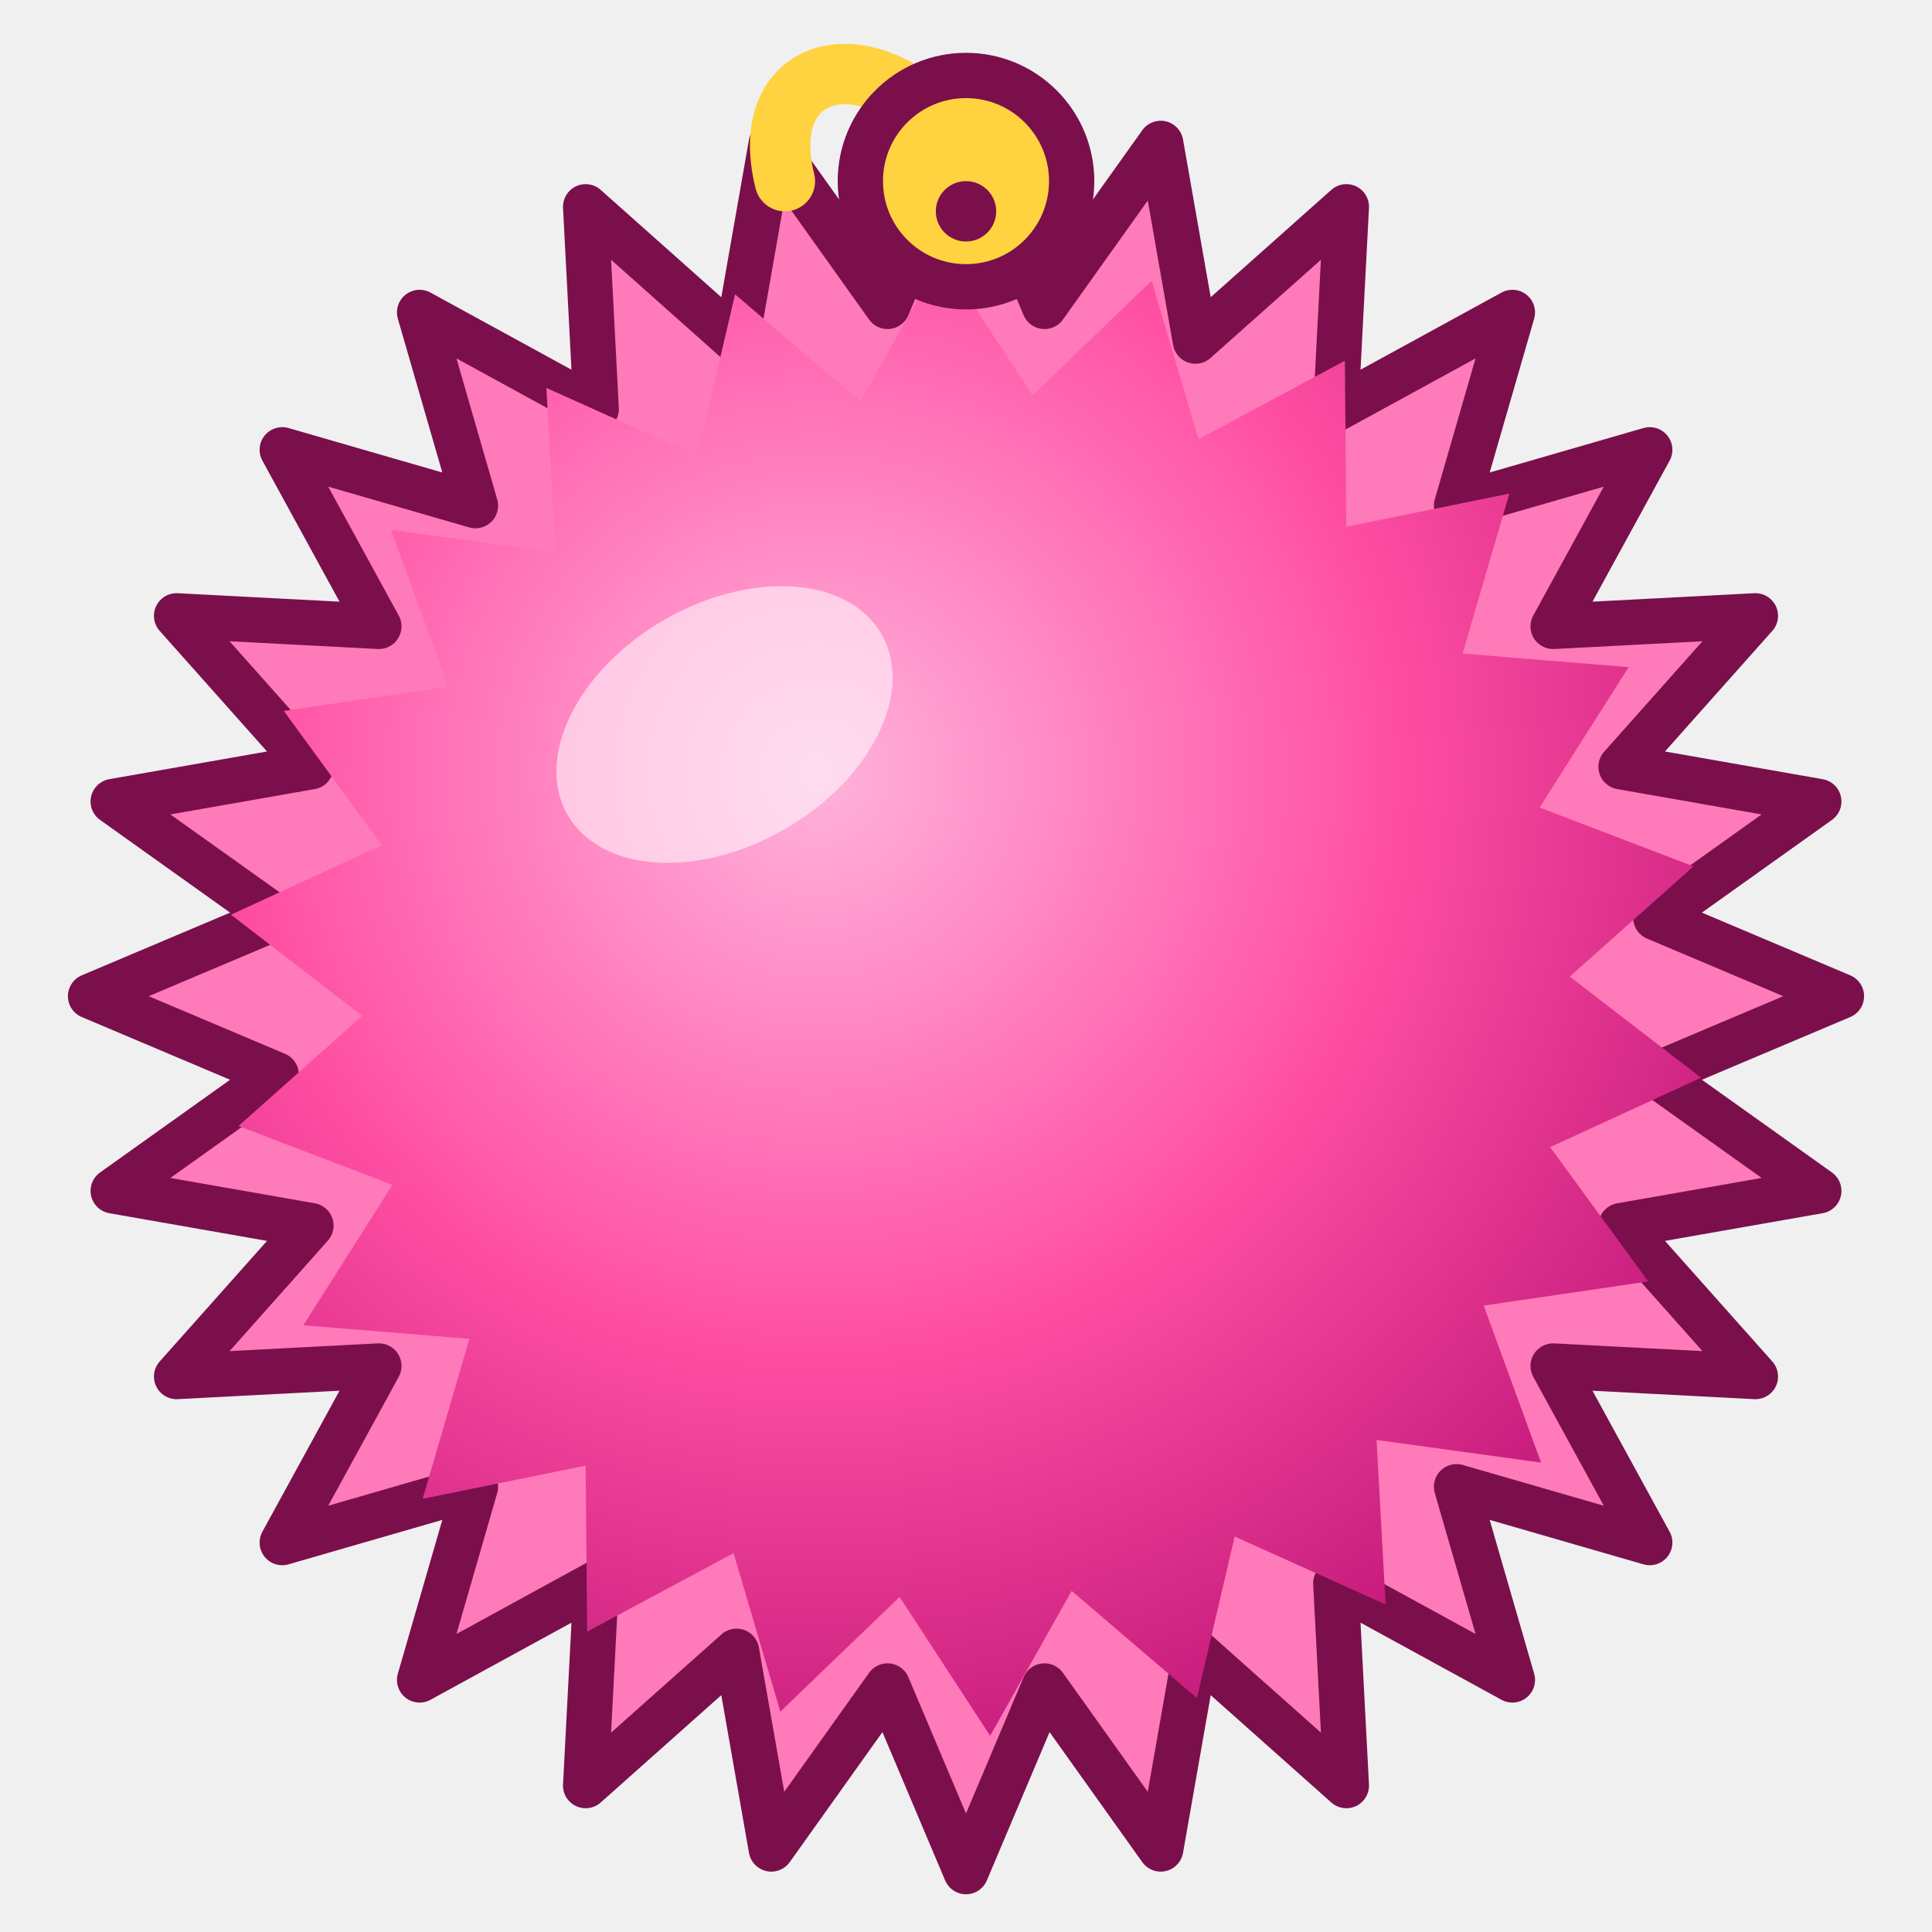
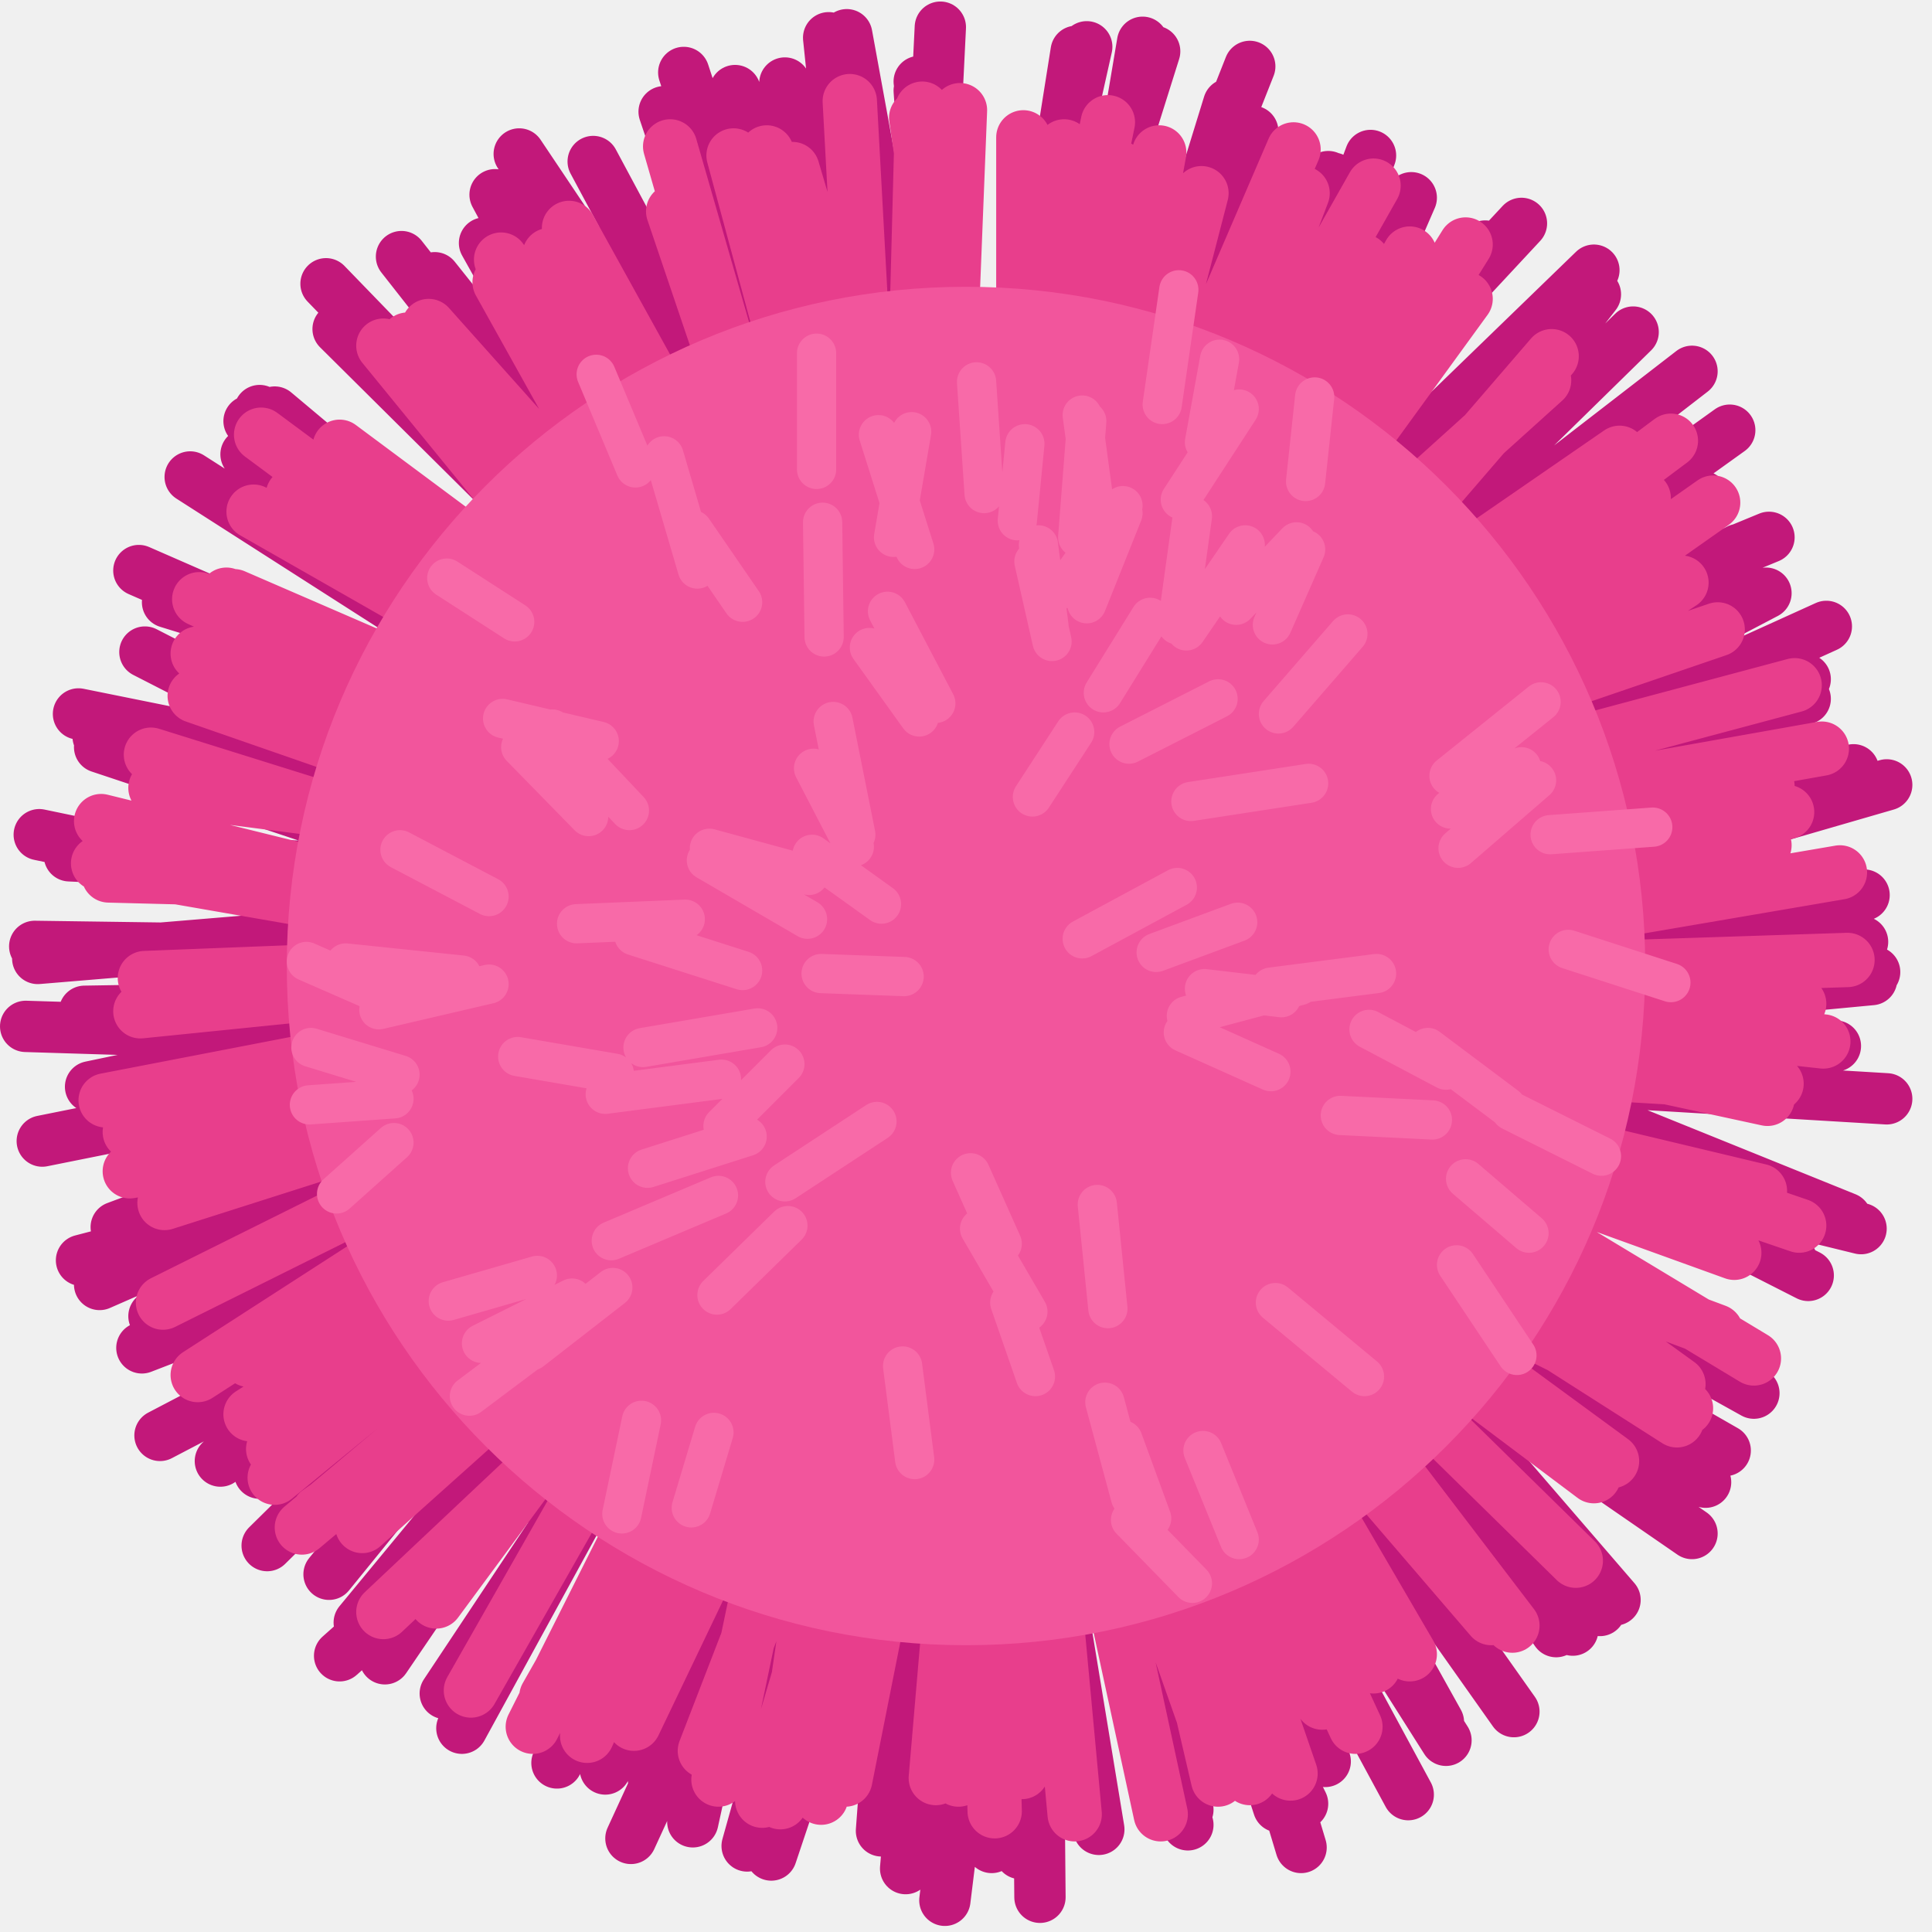
<svg xmlns="http://www.w3.org/2000/svg" viewBox="0 0 128 128" role="img" aria-label="Fuzzball logo">
-   <defs>
-     <radialGradient id="g" cx="40%" cy="35%" r="70%">
-       <stop offset="0" stop-color="#ffb3dc" />
-       <stop offset=".55" stop-color="#ff4fa3" />
-       <stop offset="1" stop-color="#c2187a" />
-     </radialGradient>
-   </defs>
-   <path d="M122.0,66.0 L109.7,71.2 L120.5,78.9 L107.4,81.2 L116.3,91.2 L102.9,90.5 L109.3,102.2 L96.5,98.5 L100.2,111.3 L88.5,104.9 L89.2,118.3 L79.2,109.4 L76.9,122.5 L69.2,111.7 L64.0,124.0 L58.8,111.7 L51.1,122.5 L48.8,109.4 L38.8,118.3 L39.5,104.9 L27.8,111.3 L31.5,98.5 L18.7,102.2 L25.1,90.5 L11.7,91.2 L20.6,81.2 L7.5,78.9 L18.3,71.2 L6.0,66.0 L18.3,60.8 L7.5,53.1 L20.6,50.8 L11.7,40.8 L25.1,41.5 L18.7,29.8 L31.5,33.5 L27.8,20.7 L39.5,27.1 L38.8,13.7 L48.8,22.6 L51.1,9.5 L58.8,20.3 L64.0,8.0 L69.2,20.3 L76.9,9.5 L79.2,22.6 L89.2,13.7 L88.5,27.1 L100.2,20.7 L96.5,33.5 L109.3,29.8 L102.9,41.5 L116.3,40.8 L107.4,50.8 L120.5,53.1 L109.7,60.8Z" fill="#ff7ab8" stroke="#7a0f4c" stroke-width="3" stroke-linejoin="round" />
-   <path d="M112.7,71.4 L102.7,76.0 L109.2,84.9 L98.3,86.5 L102.1,96.9 L91.2,95.4 L91.8,106.3 L81.8,101.8 L79.3,112.5 L71.0,105.4 L65.6,115.0 L59.6,105.8 L51.7,113.4 L48.6,102.9 L38.9,108.1 L38.8,97.1 L28.0,99.3 L31.1,88.7 L20.1,87.8 L26.0,78.5 L15.8,74.6 L24.0,67.3 L15.3,60.6 L25.3,56.0 L18.8,47.1 L29.7,45.5 L25.9,35.1 L36.8,36.6 L36.2,25.7 L46.2,30.2 L48.7,19.5 L57.0,26.6 L62.4,17.0 L68.4,26.2 L76.3,18.6 L79.4,29.1 L89.1,23.9 L89.2,34.9 L100.0,32.7 L96.9,43.3 L107.9,44.2 L102.0,53.5 L112.2,57.4 L104.0,64.7Z" fill="url(#g)" />
-   <ellipse cx="48" cy="48" rx="12" ry="8" fill="#fff" opacity=".55" transform="rotate(-30 48 48)" />
-   <path d="M64 10 C58 2 50 4 52 12" fill="none" stroke="#ffd23f" stroke-width="4" stroke-linecap="round" />
-   <circle cx="64" cy="12" r="7" fill="#ffd23f" stroke="#7a0f4c" stroke-width="3" />
-   <circle cx="64" cy="14" r="2" fill="#7a0f4c" />
+   <path d="M104.0 63.6L122.3 64.4M104.0 64.9L124.2 64.4M103.9 66.8L124.0 64.9M103.6 69.6L121.6 69.3M103.3 71.5L125.0 72.8M103.0 72.9L122.3 80.7M102.3 75.6L119.8 84.5M102.1 76.2L123.3 81.4M101.4 78.3L118.7 83.5M99.9 81.5L116.2 90.1M99.3 82.9L116.2 92.3M99.0 83.4L115.5 90.2M97.2 86.3L114.3 96.1M96.2 87.7L113.0 98.2M94.7 89.6L112.1 101.6M93.8 90.7L107.0 106.0M92.2 92.3L103.1 108.1M91.9 92.7L104.2 108.0M90.4 94.0L106.0 106.7M88.0 96.0L100.3 113.4M86.0 97.4L95.3 114.1M84.9 98.1L95.8 115.3M82.7 99.3L93.3 118.9M81.4 100.0L87.8 116.7M79.7 100.8L86.2 122.4M78.7 101.2L84.7 119.7M77.4 101.7L86.3 119.5M75.4 102.3L78.7 119.9M73.5 102.9L78.7 120.9M69.9 103.6L72.8 121.2M68.7 103.7L68.9 125.7M66.0 103.9L67.6 122.8M65.3 104.0L62.6 125.9M63.9 104.0L65.7 122.4M61.7 103.9L60.0 123.8M59.7 103.8L58.4 121.3M57.6 103.5L51.1 122.9M54.9 103.0L49.5 122.3M53.1 102.5L45.6 118.8M51.0 101.8L41.8 121.8M50.1 101.5L45.9 120.7M47.7 100.5L43.3 118.0M46.9 100.2L40.1 117.2M45.5 99.5L39.6 116.1M43.7 98.5L36.9 116.8M40.5 96.4L30.6 114.5M40.2 96.1L29.5 112.2M38.9 95.1L22.5 109.7M36.8 93.3L25.5 109.9M36.1 92.6L23.8 107.5M33.5 89.9L21.8 104.3M32.1 88.2L17.7 102.4M31.6 87.4L17.2 97.6M29.9 85.0L10.6 95.1M29.8 84.8L14.6 96.8M28.3 82.0L9.4 89.3M27.9 81.2L10.2 87.2M26.5 78.0L5.4 83.5M26.0 76.6L6.6 85.1M25.7 75.4L8.2 84.1M25.4 74.7L7.7 81.3M24.7 71.2L2.8 75.6M24.3 68.7L1.7 68.0M24.2 68.2L6.0 72.0M24.1 66.7L5.6 67.0M24.0 63.0L2.3 62.7M24.1 61.7L2.5 63.5M24.2 59.8L2.6 55.3M24.5 57.6L4.6 56.7M24.9 55.6L6.6 49.5M25.4 53.3L6.5 48.8M26.0 51.5L5.2 47.3M26.0 51.6L9.6 43.2M27.2 48.2L11.4 39.0M28.2 46.1L9.2 37.8M28.6 45.3L11.1 39.9M30.1 42.8L12.6 31.6M31.1 41.2L16.5 27.9M32.1 39.9L16.3 30.1M32.5 39.3L18.2 27.3M33.7 37.9L17.2 27.2M36.1 35.4L22.4 21.8M36.9 34.6L21.6 18.8M39.0 32.8L26.6 17.0M39.8 32.2L28.8 18.4M40.7 31.5L32.1 16.1M42.2 30.4L32.8 12.9M44.7 29.0L35.6 12.2M46.4 28.1L34.4 10.2M48.2 27.3L39.3 10.7M50.4 26.4L44.0 7.4M52.2 25.8L45.3 4.8M53.8 25.3L48.7 6.0M55.8 24.8L52.0 5.5M57.2 24.6L54.9 2.5M60.1 24.2L56.1 2.3M61.2 24.1L62.3 1.8M62.2 24.0L60.9 6.0M63.9 24.0L60.9 5.4M67.3 24.1L72.0 3.1M68.0 24.2L71.3 3.4M69.9 24.4L76.5 3.4M72.0 24.8L75.7 2.8M74.5 25.4L82.8 4.4M75.6 25.7L81.4 6.9M77.8 26.5L83.0 8.7M80.5 27.5L88.0 11.7M81.6 28.1L88.3 11.8M83.7 29.2L90.8 10.3M86.1 30.6L100.8 14.8M85.9 30.6L93.5 13.1M88.8 32.6L98.4 16.3M89.7 33.3L105.6 17.9M90.8 34.3L105.2 22.8M92.7 36.2L105.7 19.5M93.2 36.7L108.2 22.0M94.5 38.2L112.1 24.6M96.8 41.1L112.8 32.9M96.9 41.2L114.6 28.5M98.3 43.4L117.2 35.6M99.2 44.9L115.2 36.4M100.0 46.6L115.2 36.6M100.6 47.9L117.0 39.3M101.6 50.3L121.0 41.5M102.3 52.6L119.6 46.3M102.5 53.3L119.6 45.0M103.4 56.9L122.8 51.0M103.6 58.2L125.0 52.0M103.9 60.9L123.5 59.3M104.0 62.9L123.4 62.4" stroke="#c2187a" stroke-width="3.4" stroke-linecap="round" fill="none" />
+   <path d="M98.0 64.4L122.4 63.6M97.9 66.5L120.8 69.0M97.8 67.4L119.2 66.5M97.7 68.6L117.1 72.8M97.4 70.6L117.7 71.8M96.7 73.5L119.2 81.2M96.5 74.1L116.6 78.9M95.8 76.1L114.9 83.0M95.3 77.4L116.2 90.0M94.3 79.5L111.2 91.7M93.6 80.7L113.7 88.2M92.6 82.3L111.1 94.1M91.9 83.5L111.7 93.3M90.7 85.0L106.8 96.8M89.9 86.0L105.6 97.8M88.4 87.7L104.4 103.4M86.4 89.6L100.2 107.7M84.8 90.9L98.8 107.2M83.2 92.1L93.4 109.6M82.3 92.7L91.0 110.4M80.3 93.8L89.8 114.4M78.9 94.6L87.6 112.8M77.8 95.1L85.5 117.5M75.6 96.0L80.7 117.9M74.2 96.4L82.8 117.8M73.7 96.6L80.4 115.6M71.9 97.1L76.9 120.2M69.1 97.6L71.2 120.2M67.6 97.8L67.7 117.4M65.3 98.0L65.9 120.0M63.7 98.0L62.0 117.8M62.7 98.0L63.5 117.9M60.0 97.8L56.0 117.9M57.7 97.4L54.4 119.1M57.0 97.3L50.5 119.3M55.0 96.8L51.7 119.4M54.2 96.6L46.7 116.0M52.2 95.9L47.6 117.9M51.0 95.4L42.0 114.2M48.2 94.1L38.9 115.0M47.0 93.4L36.2 112.4M46.1 92.9L35.3 114.4M43.2 90.9L31.2 112.0M42.7 90.5L25.4 106.8M41.3 89.3L28.9 106.1M39.3 87.4L24.0 101.1M39.2 87.3L21.1 100.2M38.1 86.0L20.0 101.2M36.0 83.3L18.2 97.9M35.1 81.8L18.1 96.0M35.1 81.9L16.6 93.7M33.9 79.8L16.5 90.1M33.1 78.2L13.1 91.1M32.1 75.7L10.8 86.3M31.4 73.7L8.6 77.6M31.3 73.2L10.9 79.7M30.5 70.1L8.6 75.0M30.4 69.5L10.4 75.7M30.3 68.4L7.0 72.9M30.0 64.9L9.3 67.0M30.0 64.0L9.6 64.8M30.1 61.3L6.5 57.2M30.2 60.2L6.7 54.4M30.4 58.6L7.2 58.0M30.8 56.5L10.0 50.0M31.2 54.9L10.3 52.2M31.9 52.7L12.9 46.1M32.1 52.1L13.1 43.3M33.3 49.3L15.0 39.4M33.5 48.9L13.2 39.7M34.2 47.6L15.5 39.5M35.9 44.8L16.8 33.9M37.0 43.4L17.3 28.8M37.1 43.2L19.4 32.8M38.5 41.5L22.5 29.6M39.6 40.3L25.4 22.9M41.6 38.4L27.0 22.5M42.6 37.5L28.4 21.6M43.3 37.0L33.1 18.7M44.8 35.9L33.2 17.2M47.6 34.2L36.4 16.9M48.1 33.9L37.7 15.1M51.0 32.6L44.4 9.7M50.9 32.6L44.6 14.0M54.3 31.4L48.6 10.3M54.2 31.4L50.8 10.1M57.6 30.6L56.3 6.7M58.2 30.5L52.5 11.2M60.5 30.2L61.1 7.2M62.7 30.0L63.6 7.3M63.9 30.0L60.7 7.8M66.4 30.1L70.5 9.7M67.8 30.2L67.8 9.1M68.8 30.3L73.4 8.1M70.3 30.6L74.1 11.1M73.0 31.2L76.8 10.1M74.7 31.7L79.6 12.8M76.1 32.2L85.7 9.9M78.5 33.3L86.3 12.8M79.0 33.5L91.0 12.3M80.7 34.4L90.3 17.3M82.8 35.7L93.4 16.8M84.3 36.7L97.1 16.2M84.6 37.0L97.1 19.8M87.0 39.0L102.3 25.2M88.4 40.3L102.8 23.6M89.9 42.0L107.3 30.0M90.1 42.2L107.0 30.3M91.3 43.7L110.7 29.2M92.2 45.0L108.9 33.0M93.6 47.3L113.5 33.3M94.2 48.4L113.8 41.7M94.8 49.5L111.4 38.6M95.7 51.6L118.9 45.4M96.5 53.9L120.7 49.6M96.7 54.9L117.1 52.1M97.4 57.4L116.8 54.7M97.5 58.4L118.4 53.8M97.7 59.8L116.9 56.0M97.9 61.9L121.9 57.8" stroke="#e83e8c" stroke-width="3.6" stroke-linecap="round" fill="none" />
+   <circle cx="64" cy="64" r="45" fill="#f2559c" />
+   <path d="M39.0 54.1l-4.5 -4.6M39.7 49.1l-6.4 -1.5M72.5 33.4l-0.8 -5.9M68.4 52.8l2.8 -4.3M102.7 55.3l6.8 -0.5M79.8 65.5l5.1 0.6M64.9 81.4l3.2 5.5M78.6 41.8l3.9 -5.7M49.2 39.9l-3.3 -4.8M103.9 62.9l6.8 2.2M66.9 86.3l1.7 4.9M35.6 84.5l-5.9 1.7M86.5 31.9l0.6 -5.6M26.5 71.2l-5.9 -1.8M56.6 56.1l-2.7 -5.2M58.1 74.3l-6.1 4.0M64.3 77.7l2.1 4.7M79.7 96.1l2.4 5.9M62.0 46.6l-3.2 -6.1M52.0 70.5l-4.1 4.1M77.0 26.8l1.1 -7.6M49.5 75.3l-6.6 2.1M76.6 63.1l5.4 -2.0M47.3 94.9l-1.5 5.0M53.6 58.0l-6.6 -1.8M40.7 71.1l-6.4 -1.1M84.3 41.4l2.2 -5.0M79.8 29.3l1.0 -5.5M96.0 51.4l6.1 -4.9M34.1 41.2l-4.5 -2.9M71.7 62.2l6.3 -3.4M73.1 45.9l3.1 -5.0M60.9 47.5l-3.3 -4.6M81.9 40.1l4.0 -4.2M74.9 100.7l4.1 4.2M88.8 73.9l6.1 0.3M84.5 86.3l5.9 4.9M42.1 31.0l-2.6 -6.2M78.6 67.3l7.5 -2.0M96.6 56.2l5.2 -4.5M60.6 36.4l-2.4 -7.6M53.5 60.9l-6.7 -3.9M54.1 31.1l0.0 -7.7M54.6 42.2l-0.1 -7.6M70.5 39.0l3.9 -5.5M40.6 85.3l-5.4 4.2M56.7 55.3l-1.5 -7.5M37.9 86.0l-6.0 3.0M78.0 41.4l1.0 -7.2M58.4 59.9l-4.6 -3.3M30.6 64.6l-7.7 -0.8M84.2 65.4l7.0 -0.9M72.7 79.8l0.7 6.9M84.7 47.3l4.6 -5.3M47.8 71.5l-7.7 1.0M35.9 88.9l-4.8 3.6M49.2 64.3l-7.2 -2.3M96.1 53.6l4.7 -2.8M59.8 90.5l0.8 6.2M32.4 65.2l-7.3 1.7M26.1 75.7l-3.8 3.4M100.1 73.6l6.0 3.0M69.7 42.5l-1.2 -5.3M90.7 68.2l5.1 2.7M78.4 68.4l5.8 2.6M46.2 37.7l-2.2 -7.5M74.4 95.4l1.9 5.2M59.9 64.7l-5.5 -0.2M52.2 81.2l-4.7 4.6M65.2 32.7l-0.5 -7.4M96.5 83.8l4.0 6.0M50.2 68.1l-7.6 1.3M41.7 53.7l-5.1 -5.4M26.1 72.8l-5.6 0.4M78.2 33.1l3.9 -6.0M78.9 53.1l7.8 -1.2M71.4 35.6l0.6 -7.7M42.5 94.1l-1.3 6.2M67.4 34.5l0.5 -5.1M97.1 78.1l4.2 3.6M69.5 41.5l-0.7 -5.4M59.2 35.6l1.2 -7.0M25.1 65.8l-4.8 -2.1M45.4 60.9l-7.2 0.3M32.4 59.4l-5.9 -3.1M47.6 79.2l-7.1 3.0M74.8 49.3l5.9 -3.0M73.2 92.9l1.7 6.3M94.6 69.4l5.2 3.9M72.0 40.0l2.4 -6.0" stroke="#f86aa8" stroke-width="2.6" stroke-linecap="round" fill="none" />
</svg>
